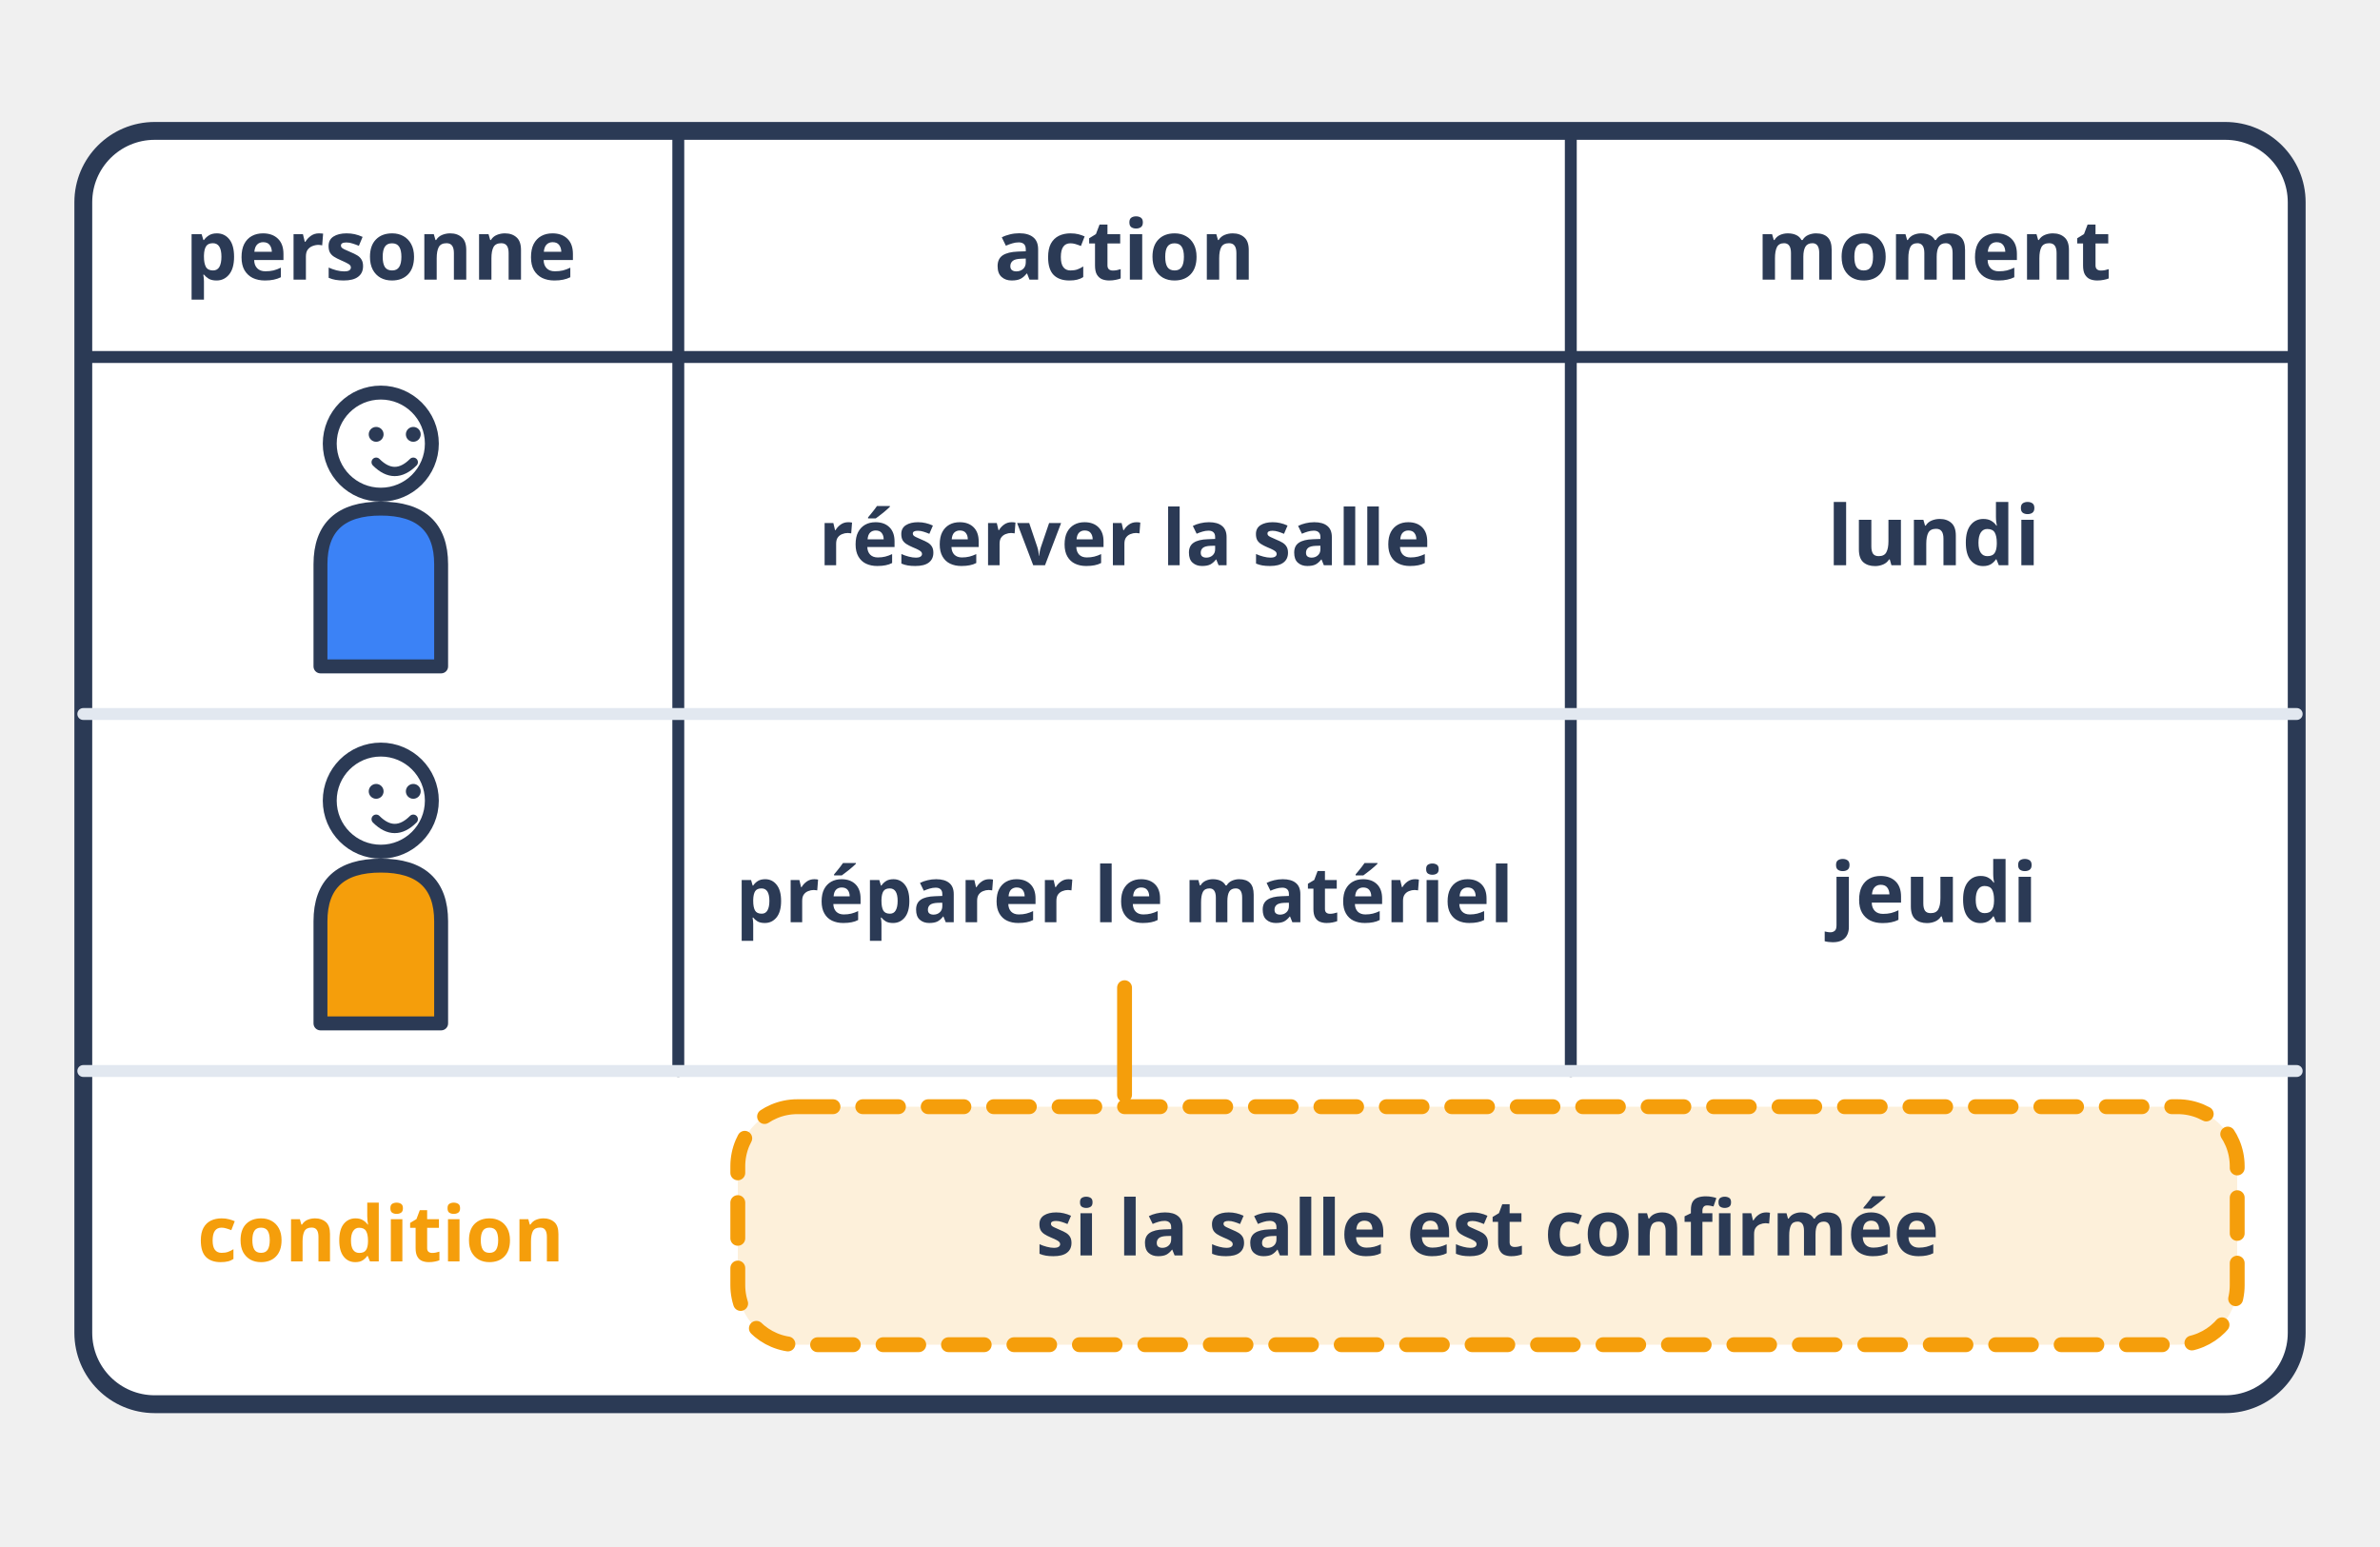
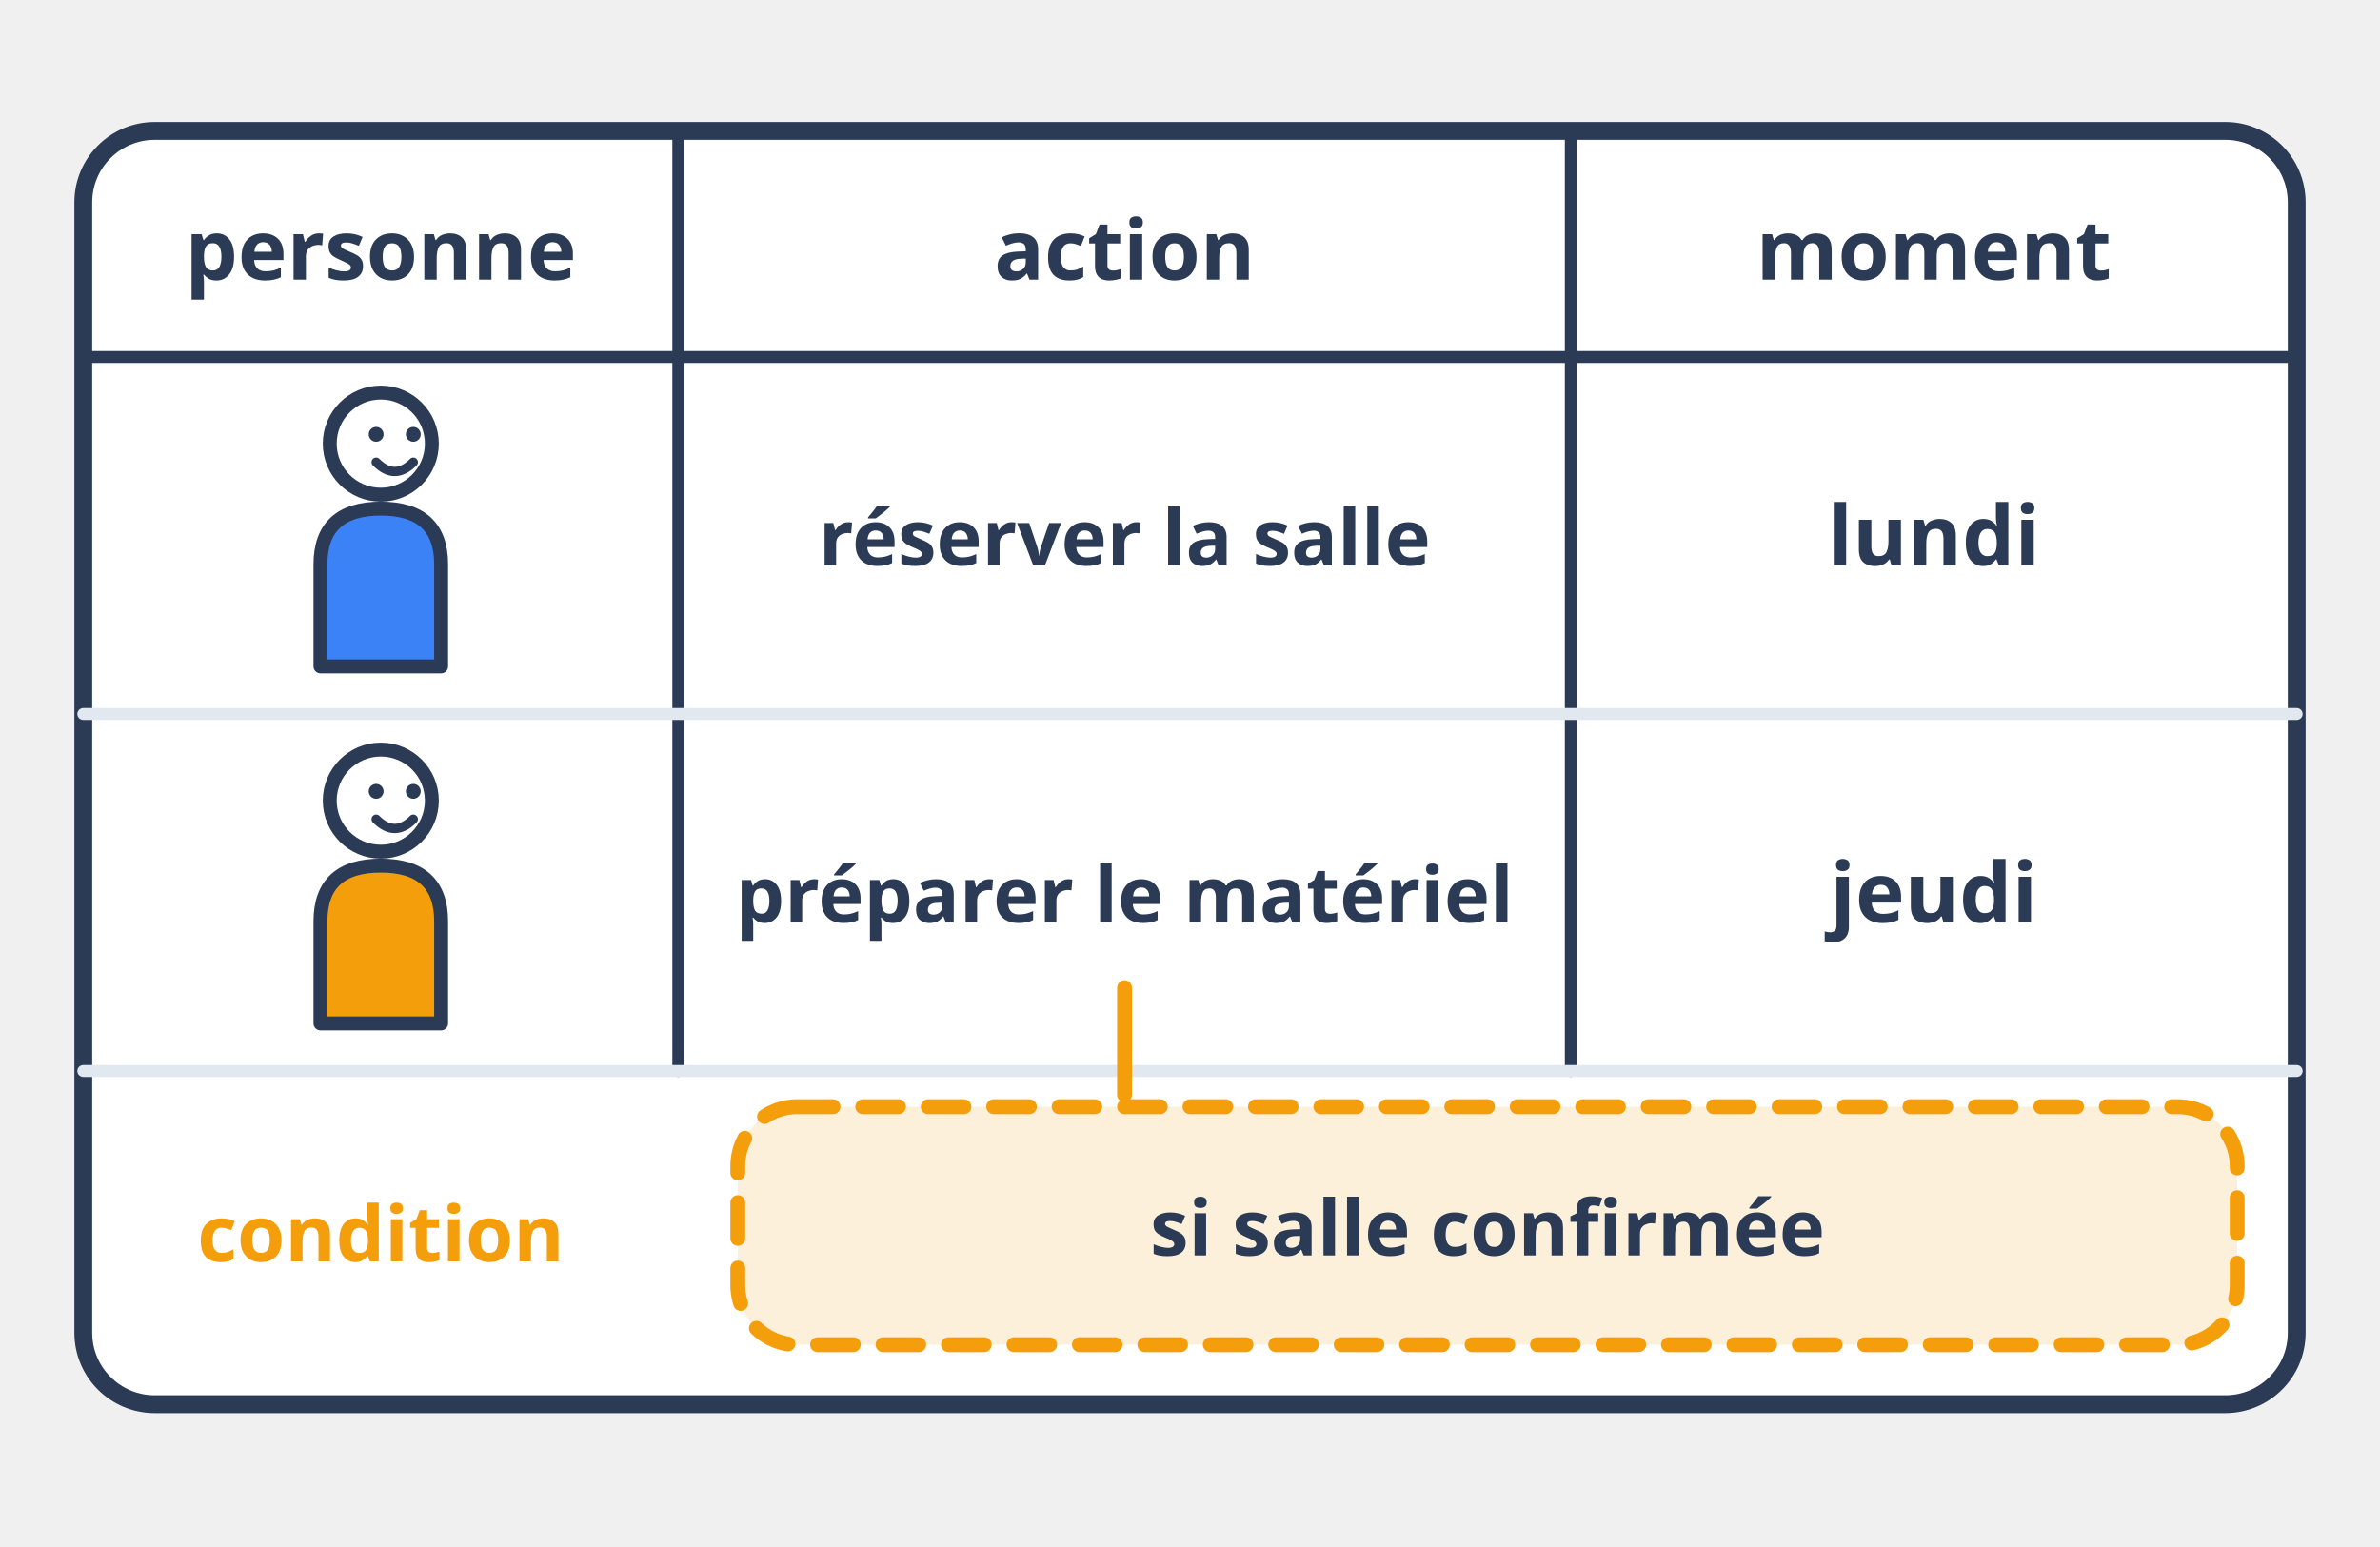
<svg xmlns="http://www.w3.org/2000/svg" viewBox="0 0 400 260" role="img">
  <style>@media (prefers-reduced-motion: reduce){*{animation:none!important}}</style>
  <g font-family="system-ui, sans-serif" font-weight="600" text-anchor="middle" stroke-linecap="round" stroke-linejoin="round">
    <rect x="14" y="22" width="372" height="214" rx="12" fill="#FFFFFF" stroke="#2B3A55" stroke-width="3" />
    <path d="M14 60H386M114 22V180M264 22V180" stroke="#2B3A55" stroke-width="2" />
    <text x="64.0" y="47" font-size="14" fill="#2B3A55">personne</text>
    <text x="189.0" y="47" font-size="14" fill="#2B3A55">action</text>
    <text x="325.0" y="47" font-size="14" fill="#2B3A55">moment</text>
    <path d="M14 120H386" stroke="#E2E8F0" stroke-width="2" />
    <g transform="translate(64 112) scale(0.78)">
      <path d="M-13 0V-22Q-13 -34 0 -34Q13 -34 13 -22V0Z" fill="#3B82F6" stroke="#2B3A55" stroke-width="3" />
      <circle cx="0" cy="-48" r="11" fill="#FFFFFF" stroke="#2B3A55" stroke-width="3" />
      <circle cx="-1" cy="-50" r="1.6" fill="#2B3A55" />
      <circle cx="7" cy="-50" r="1.6" fill="#2B3A55" />
      <path d="M-1 -44Q3 -40 7 -44" stroke="#2B3A55" stroke-width="2" fill="none" />
    </g>
    <text x="189" y="95" font-size="13" fill="#2B3A55">réserver la salle</text>
    <text x="325" y="95" font-size="14" fill="#2B3A55">lundi</text>
    <path d="M14 180H386" stroke="#E2E8F0" stroke-width="2" />
    <g transform="translate(64 172) scale(0.78)">
      <path d="M-13 0V-22Q-13 -34 0 -34Q13 -34 13 -22V0Z" fill="#F59E0B" stroke="#2B3A55" stroke-width="3" />
      <circle cx="0" cy="-48" r="11" fill="#FFFFFF" stroke="#2B3A55" stroke-width="3" />
      <circle cx="-1" cy="-50" r="1.6" fill="#2B3A55" />
      <circle cx="7" cy="-50" r="1.6" fill="#2B3A55" />
      <path d="M-1 -44Q3 -40 7 -44" stroke="#2B3A55" stroke-width="2" fill="none" />
    </g>
    <text x="189" y="155" font-size="13" fill="#2B3A55">préparer le matériel</text>
    <text x="325" y="155" font-size="14" fill="#2B3A55">jeudi</text>
    <rect x="124" y="186" width="252" height="40" rx="10" fill="#F59E0B" fill-opacity=".15" stroke="#F59E0B" stroke-width="2.5" stroke-dasharray="6 5" />
-     <text x="250" y="211" font-size="13" fill="#2B3A55">si la salle est confirmée</text>
+     <text x="250" y="211" font-size="13" fill="#2B3A55">si salle confirmée</text>
    <path d="M189 166V184" stroke="#F59E0B" stroke-width="2.5" />
    <text x="64" y="212" font-size="13" fill="#F59E0B">condition</text>
  </g>
</svg>
